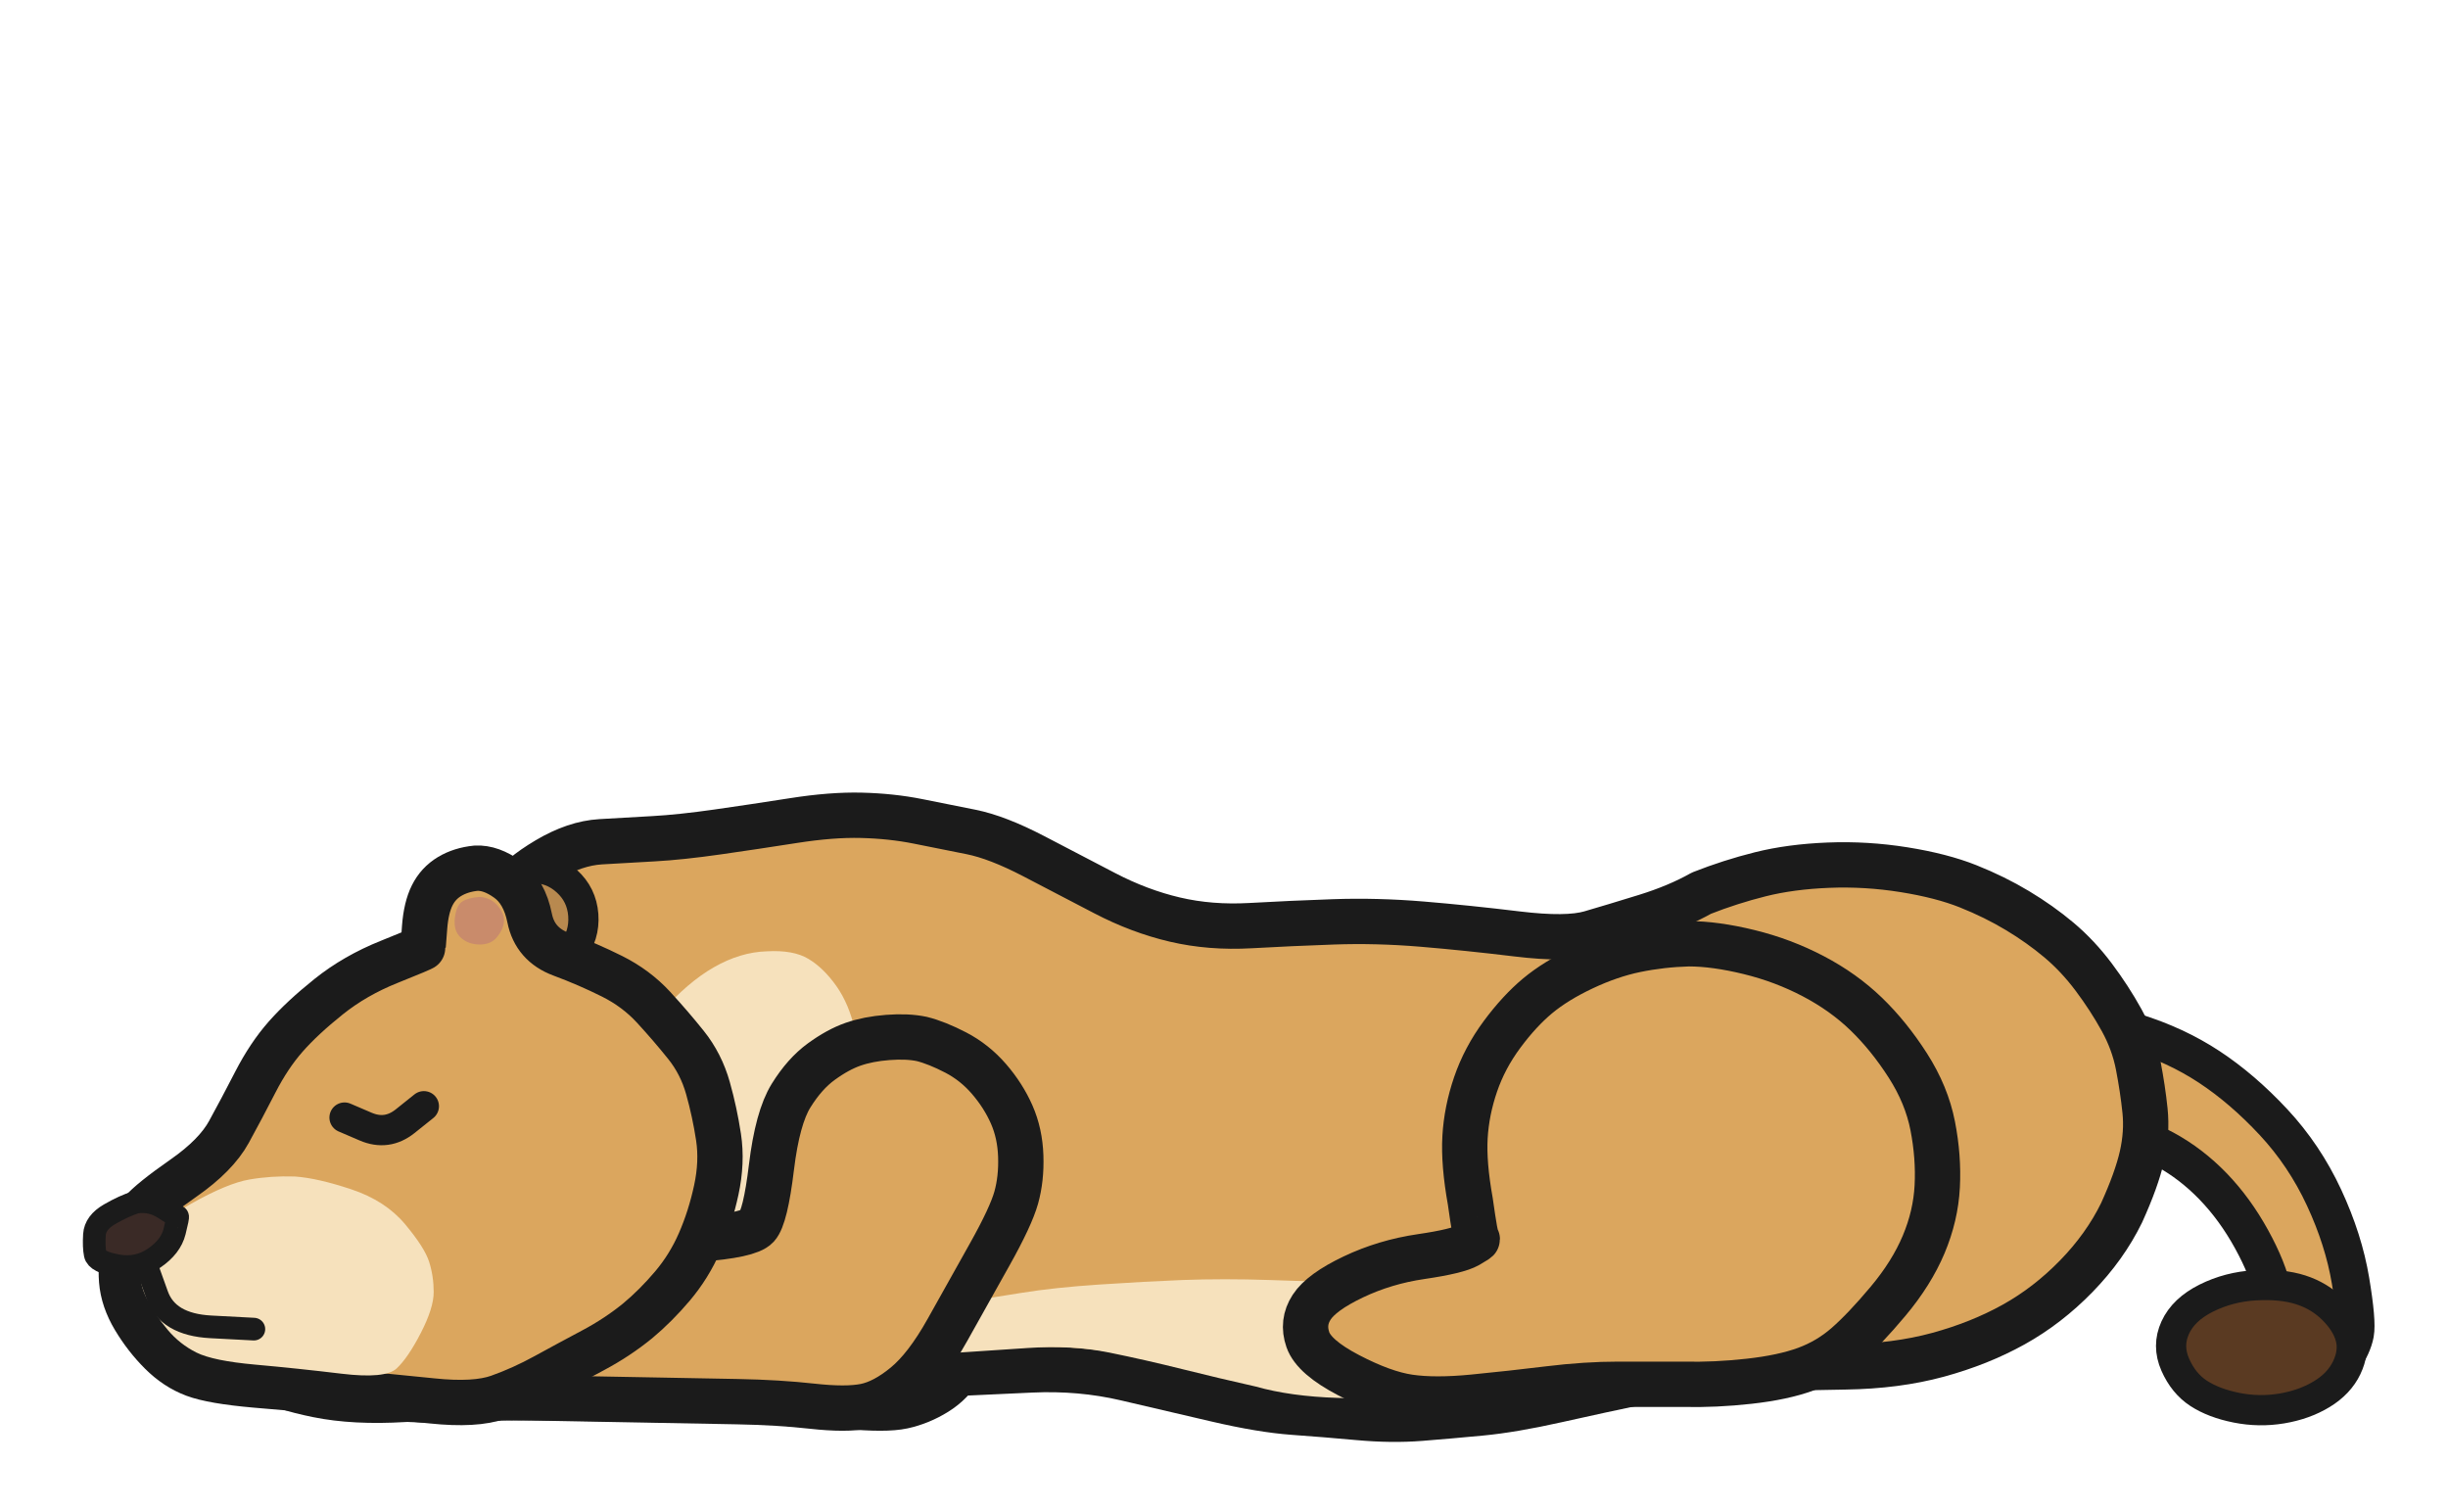
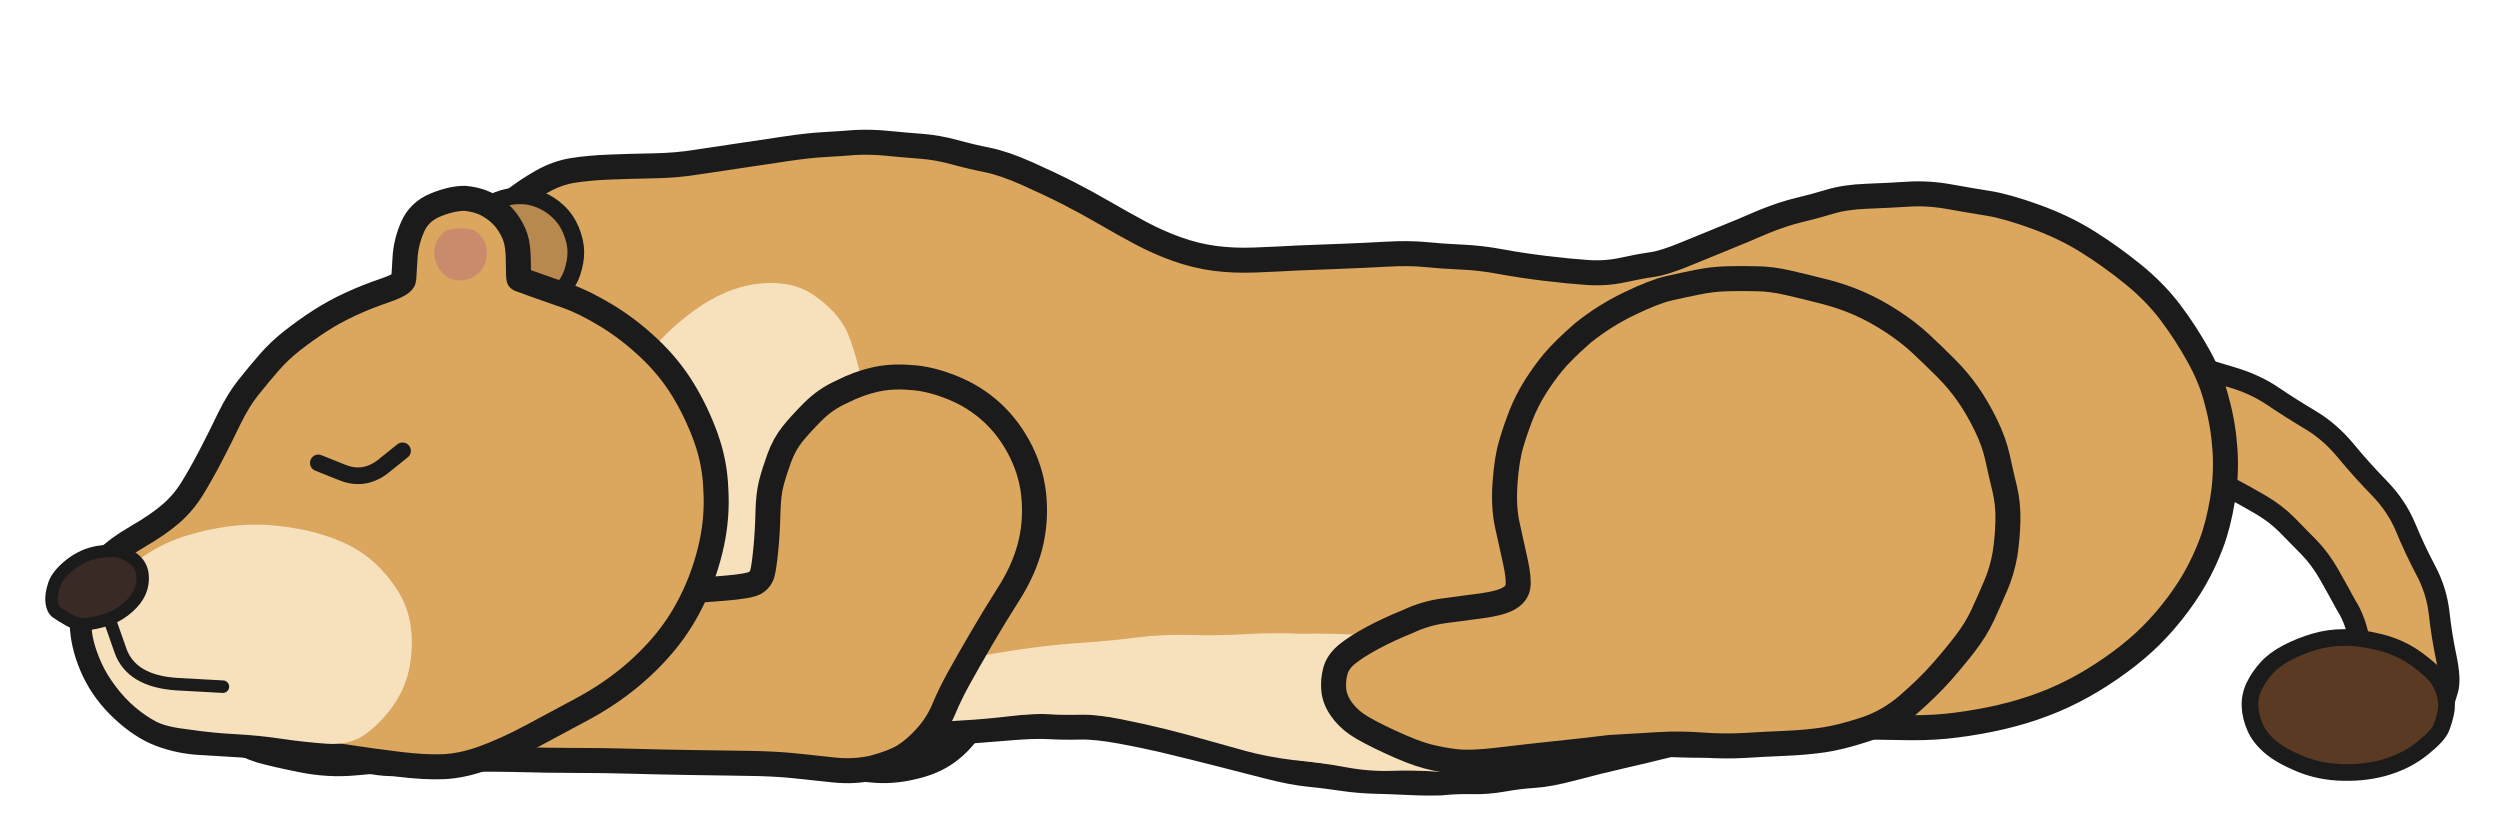
- <svg xmlns="http://www.w3.org/2000/svg" viewBox="0 0 324 200.0" width="324" height="200.0">
+ <svg xmlns="http://www.w3.org/2000/svg" viewBox="0 0 600 200.0" width="600" height="200.0">
  <g stroke="#1B1B1B" stroke-linecap="round" stroke-linejoin="round">
-     <path d="M121.5 137.5Q124 138 126.5 139.3t4.4 3.5t3 4.7t1.2 5t-1.5 8.5t-3.5 12t-3 8t-3.2 3.3t-4.4 1.8t-7.5 0t-11.7-.7t-13.3-.2q-6.7-.1 -13.3-.2t-13.2 .2t-11.5-.6t-6.5-2t-2.7-2.2t-1.3-3.4t1.2-3.5t7.3-4t12-2.9t12-.8t12-.8t12-.8q6-.4 6.9-1.3t.3-4.4t-.2-6t2.1-6.2t3.9-5.3t4-2.5t4.5-1.1t5 .1Z" fill="#B8894F" stroke-width="6" />
-     <path d="M216.5 124.9Q220 124.9 224.5 126t8.5 3.3t7.4 5.4t5.5 7.3t2.9 8t.4 8t-2.1 7.5t-5 7.5t-6.2 6t-5.9 2.8t-9 .9t-12 .2q-6 .1 -12.5 .7t-13 1.3t-10-.2t-7.5-3t-4.8-4.4t-.1-3.8t1.8-2.4t5.6-2.7t10.5-2.5t7.4-1.2t1.6-1.7t-.6-5.5q-.9-4.5 -.6-8t1.7-7t3.8-6.5t5-5t5.7-3.3t6.5-2.1t7-.7Z" fill="#B8894F" stroke-width="6" />
-     <path d="M275 134.9Q277 134.9 282.5 136.6t9.9 4.6t8.5 7.3t6.7 10t3.5 11t.6 7t-1.6 3.5t-2.1 2.4t-3.5 .3t-4-1t-1.8-2.8t1.2-3.4q1.5-1.5 .9-4.5t-2.8-7t-5.1-7t-6.4-4.9t-9-3.4t-6.7-2.6t-1.8-3.1t.2-4t2.3-3t3.5-1.1Z" fill="#DBA65E" stroke-width="5" />
-     <path d="M298.5 170.1Q302 169.9 304.5 170.7t4.3 2.6t2.3 3.7t-.5 4t-3.3 3.5t-5.3 1.9t-6-.1t-5-1.9t-3.1-3.8t0-4.9t4.1-3.9t6.5-1.7Z" fill="#5A3A22" stroke-width="4" />
-     <path d="M114 107.9Q118 108 121.5 108.7t7 1.4t8.3 3.2t9.4 4.9t9.3 3.5t10 .8t11-.5t11.7 .3t12.6 1.3t9.7-.1t7.3-2.2t7.4-3.1q3.8-1.5 7.8-2.5t9-1.2t10 .6t8.5 2.2t6.5 3.2t5.5 3.9t4.6 4.9t3.7 5.7t2.2 6t.9 6t-.4 6t-2.7 7.5q-2.2 4.5 -6 8.4t-8.3 6.4t-10 4t-12.3 1.6t-13.4 .3t-12.8 1.5t-12 2.6t-10 1.7t-8 .7t-8.2-.1t-8.6-.7t-10.2-1.7q-6-1.4 -12-2.8t-12.5-1.1t-13 .6t-12.5-.6t-12-3.8t-8.8-5.2t-4.8-4.8t-3.8-5.5t-4.1-9t-4.7-9.2t-4.6-6.6t-3-5.7q-.7-2.5 -.6-5t.8-4.5t2-4t5-4.2t7.1-2.4t7-.4t8.5-.9t10-1.5t9-.7Z" fill="#DBA65E" stroke-width="6" />
-     <path d="M101.5 125.9Q105 125.7 107 126.9t3.7 3.6t2.5 6t.7 7.5t-1.2 8t-2.9 8t-4.8 8t-5 5.4t-2 1.3t-3.4-2.4t-6.1-5.3t-4.7-6.5q-2-3.5 -3.3-8t1.1-9.5t5.9-9t7-6t7-2.1ZM180 169.8Q186 170 192.2 170.8t12.6 1.6t10.8 2t9.2 2.4t4.6 1.2t-4.7 .5t-8.7 1.6t-8 2.1t-9 1.9t-10.5 1t-11.5-.1t-10.8-1.5q-4.9-1.1 -9.7-2.3t-9.7-2.2t-10.8-.6t-12 .8t-9.5 .2t-5-.8t-1.4-.6t6.4-2.3t11.3-3.1t9.4-1.5t10.3-1.1t11-.6q5.5-.2 11.5 0t12 .4Z" fill="#F6E1BC" fill-rule="evenodd" stroke="none" data-noink="1" />
-     <path d="M223.5 124.9Q227 124.9 231.5 126t8.5 3.2t7 5t5.5 6.8t3.3 8t.6 8t-1.8 7.7t-4.7 7.5t-5.5 5.8t-5.4 3.2t-7.5 1.6t-8.7 .4q-4.3 0 -8.6 0t-9.2 .6t-10 1.1t-8.5 0t-8-2.9t-5.4-4.7t.5-4.3t5.5-4t9-2.7t6.2-1.5t1.2-.8t-.9-5q-.9-5 -.7-8.5t1.4-7t3.5-6.6t4.7-5.1t6-3.7t7-2.4t7-.8Z" fill="#DBA65E" stroke-width="6" />
-     <path d="M122 137.5Q124 138 126.5 139.3t4.4 3.5t3 4.7t1.2 5.5t-.6 5.5t-3.5 7.5t-5.6 10t-5.6 7.3t-5.3 2.8t-7 0t-9.9-.6t-10.7-.2q-5.4-.1 -10.8-.2t-10.7-.2t-11.9 .3t-11.5-.6t-7-2.3t-2.8-2.2t-1.1-2.6t.9-3.2t4.2-3.1t6.6-2.8t9.8-1.9t13.3-.8q6.6-.4 13.2-.8t13.3-.9t7.8-1.7t1.9-7.8t2.6-9.5t4-4.5t4.2-2.3t4.6-.9t4.5 .2Z" fill="#DBA65E" stroke-width="6" />
-     <path d="M70.4 114.9Q73 114.8 75 116.6t2.2 4.5t-1.5 4.9t-3.2 2.5t-3 .1t-3.5-2.1t-2.1-4.7t1.9-4.8t4.6-2.1Z" fill="#B8894F" stroke-width="4" />
-     <path d="M63 114.9Q65 114.8 67.2 116.4t2.9 5.1t4.2 4.8t6.7 2.9t5.5 4.1t4.3 5t2.9 5.7t1.4 6.5t-.3 7t-2.2 6.9t-3.6 5.8t-4.6 4.6q-2.7 2.2 -5.9 3.9t-6.3 3.4t-6.2 2.8t-8.8 .5t-11.7-1.1t-11.7-1t-8.1-1.4t-4.4-2.9t-3.5-4.5t-1.7-5t.5-5t2.1-4.1q1.3-1.5 5.6-4.5t6-6.1t3.5-6.6t4-6t5.7-5.3t8-4.6t4.5-1.9t.2-2.7t1-4.2t2.3-2.5t3.5-1.1Z" fill="#DBA65E" stroke-width="6" />
-     <path d="M63.5 118.7Q65 118.8 65.9 119.9t.8 2.1t-.9 2t-2.3 1t-2.5-.9t-.8-2.6t1-2.2t2.3-.6Z" fill="#C98B6B" stroke="none" data-noink="1" />
-     <path d="M39 155.7Q42 155.9 46.5 157.4t7.1 4.6t3.2 5t.6 4t-1.7 5.4t-3.2 4.7t-7.3 .7t-11.4-1.2t-7.8-1.6t-3.8-3t-2.7-4t-.9-4q-.1-2 .9-4t5.8-4.7t7.7-3.2t6-.4Z" fill="#F6E1BC" stroke="none" data-noink="1" />
-     <path d="M56.1 146.4L53.6 148.4Q51.2 150.3 48.4 149.1L45.6 147.9" fill="none" stroke-width="4" />
-     <path d="M18 159.1Q20 158.8 21.7 159.9t1.8 1.1t-.4 2t-2.7 3.5t-4.9 1t-2.9-1.5t-.1-2.6t2-2.7t3.5-1.6Z" fill="#3A2A26" stroke-width="3" />
-     <path d="M19.4 167.5L20.8 171.4Q22.2 175.3 27.9 175.6L33.6 175.9" fill="none" stroke-width="3" />
+     <path d="M218.5 90.6Q223 90.8 228 92.7t9.3 5.6t6.9 8.2t3.7 10t.4 10t-2.5 10t-3.8 11t-3.1 10t-2.4 9t-3.5 8t-5.6 6t-8.4 3.6q-5 1.2 -9.8 .7t-9.4-1t-11.3-.6t-13-.2t-13-.3t-13-.2t-13-.2t-13-.2t-12.7 .2t-12.6 .8t-11-.8t-9.4-2.1q-4.8-1.1 -7.8-2.8t-5-4.1t-2.4-3.8t-.4-3.5t2.3-5t5.3-4.9t7.7-3.5t9-3.3t10.9-2.1t12.7-.8t12.8-.8t12.7-.8q6.4-.4 12.8-.8t12.7-.8t12.8-.8t8.2-.8t2.9-1.5t1.1-2.1t-.7-7t-.8-10t1.3-7.7t3.1-7.1t5-6.4t7-5.2q4-2.3 8.5-3.3t9-.7Z" fill="#B8894F" stroke-width="6" />
+     <path d="M408.5 66.9Q412 67 416.2 68t8.6 2.2t8.2 2.9t8 4.5t7.3 5.5t6.3 6.4t5.2 7t3.9 7.5t2.8 8t1.4 8t-.1 7.8t-1.1 7.4q-.5 3.8 -2.1 7.1t-3.1 6.5t-4.7 7t-6.6 7.6t-8.2 7.3t-11 5.3t-10 1.9t-8 .6t-9 .3t-10-.2t-10-.1t-11.2 .3q-6.3 .4 -12.6 .8t-12.2 1.2t-12 1.5t-9.5 .5t-7-1.3t-9-3.5t-8-4.4t-4-4.2t-1.5-4.9t1-4.5t3.5-4.1t6.7-3.9q4.3-1.7 8.6-3.5t10.2-2.4t12-1.1t8.3-1.8t2.6-3.2t-.4-6.2t-1.6-8.6t-.3-10.7t1.9-10t2.7-7t3.7-6.5t4.7-5.9q2.4-3 7.4-6.7t11-6.3t12.5-4t10-1.2t7 0Z" fill="#B8894F" stroke-width="6" />
+     <path d="M516.5 86Q520 85.8 525.2 87.4t10.6 3.2t9.7 4.5t9 5.7t8.5 7.4t8 8.9t6.4 9.6t4.8 10.2t3.2 10.3t1.7 10.6t.4 7.7t-1.8 5.5q-1.4 3 -2.5 4.3t-3.7 2.1t-6.5 .5t-5.5-.7t-3-1.8t-2.3-3.4t-.4-3.7t1.2-3.3t2.9-2.8t1.9-1.2t-1.3-6t-3.4-9.7q-2-3.7 -4.1-7.4t-4.8-6.5t-5.4-5.5t-6.3-4.8t-7-3.9t-8.5-3.3t-10-2.5t-7.6-3.3t-3.7-5.6t-1-5.5t1.2-4t4-4.4q3.1-2.3 6.6-2.6Z" fill="#DBA65E" stroke-width="5" />
+     <path d="M562.5 153Q566 152.9 571 154.1t9 4.1t5.2 4.8t1.7 4t.1 4t-1.1 3.7t-4.4 4.8t-8.5 4.5t-10.5 1.4t-10.5-2.1t-7.3-4.2t-3.5-4.6q-1.1-2.5 -1.2-5t1-4.8t3-4.4t5-3.7t6.5-2.6t7-1Z" fill="#5A3A22" stroke-width="4" />
+     <path d="M205.2 34.2Q209 34 213 34.4t8 .7t8 1.4t8 1.9t9.6 3.3t9.9 4.7t8.6 4.7t8.6 4.8t8.8 3.9t9 2.2t9.7 .4t10.6-.5q5.2-.2 10.4-.4t10.6-.5t9.4 .1t8.6 .6t9.4 1.1t10.6 1.6t10.2 1t8.5-.6t7-1.3t8.2-2.6t9.3-3.8t9.3-3.9q4.7-1.9 8.5-2.8t7.4-2t8.8-1.3t10-.5t9.8 .6t9.4 1.6t11.3 3.2t12.5 6t10.9 7.8t9 9.2t6.8 10.5t4.4 11q1.5 5.5 1.9 11.5t-.6 12t-2.7 10.5t-4 8.5t-5.5 8t-6.7 7.2t-8 6.3t-9 5.4t-9.5 4t-10.5 2.8t-10.5 1.6t-11.8 .3q-6.7-.1 -13.4-.2t-10.6 .1t-7.4 .4t-7.3 .8t-7 1.1t-9.2 2t-11.3 2.7t-11.3 2.8t-9.5 1.8t-7.4 .9t-7.6 .6t-7.4 .3q-3.8 .1 -7.8-.1t-8-.3t-8-.7t-8-1t-9.8-1.9t-11.7-3t-11.7-2.9t-11.8-2.5t-9.8-1t-7.4-.1t-9.5 .3t-11.3 .9q-5.7 .5 -11.3 .9t-11.2 .1t-11-1.6t-11.5-3.4t-11.8-5.4t-10.7-7.2t-9.3-8.8t-6.1-7.8t-3.7-6.3t-4.1-8.9t-4.5-11.4t-5.8-10.6q-3.5-4.7 -7-9.4t-5.6-8.3t-3.2-7.5t-1.3-8.5t1.1-8.5t3.5-8t5.5-6.7t7-4.7t7.5-2.7t8.7-.8t10.6-.3t10.5-.9q5.4-.8 10.7-1.6t10.7-1.6t9.1-1t7.4-.5Z" fill="#DBA65E" stroke-width="6" />
+     <path d="M184.5 67.9Q188 67.9 190.5 68.6t4.6 2.1t4.1 3.3t3.5 4.5t3.2 9t1.8 10.3t-.1 7.4t-.9 7.8t-1.9 8t-2.7 8t-3.5 8t-4.5 7.8q-2.7 3.7 -5.4 7.5t-7.7 8t-5 4.1t-3.2-2.2t-6.6-4.4t-5.9-5.1t-5.4-5.8t-6.3-8.9t-5-10t-2.8-8t.4-9t4.1-10q2.5-5 5.5-9.5t6-8t6.6-6.5t7.1-5t7-3t7-1.1ZM312.3 152.1Q319 152 324.7 152.3t11.3 .7t11.3 .6t11 1t10.7 1.4t10.7 1.3t10 1.6t9.3 1.9t9.3 1.9t10.5 2.8t11.7 3.7t5.9 1.8q0 0 -6.4 .6t-12.7 1.3t-11.4 1.8t-10.3 2.5t-10.2 2.4t-10.3 2.5t-10.1 1.7t-10 1t-10.2 .4t-10.6-.2t-11.4-.9t-12.6-1.7q-6.2-.8 -11-2.1t-9.7-2.7t-9.7-2.6t-10.8-2.4t-9.8-1.1t-7.4-.1t-9.5 .5t-11.3 1t-11.3 1t-11.7 0t-10.6-1.7t-4.6-1.2q0 0 4.1-2.2t10.1-4.4t10.8-3.2t9.7-2.1t9.7-2t11-1.7t12.3-1.2t12.3-1.2t12.9-.6t13.3-.2t13.3-.1Z" fill="#F6E1BC" fill-rule="evenodd" stroke="none" data-noink="1" />
+     <path d="M421.5 66.9Q425 66.9 429.3 67.9t8.6 2.1t8.2 2.8t7.9 4.3t7 5.4t6 5.8t5.3 6.3t4.3 7.4t2.8 7.8t1.7 7.4t.8 7.8t-.7 8q-.7 4 -2.2 7.5t-3.1 7t-4.3 7t-5.8 7t-7.8 7.6t-10.5 6t-10 2.5t-9 .8t-9.7 .5t-10.3-.1t-10.3-.1t-11.9 .7q-6.6 .8 -13.3 1.5t-13.3 1.5t-10.2 .4t-7-1.3t-9-3.5t-7.9-4.2t-3.8-3.8t-1.7-4.5t.4-4.5t2.8-4t6.1-3.9t8.4-3.9q4.2-2 8.7-2.6t9-1.2t6.5-1.7t2.3-2.9t-.6-6t-1.9-8.6t-.6-10.2t1.5-9.5t2.4-7t3.3-6.5t4.3-6t7.2-7.1q5.1-4.1 11.1-7t9.5-3.7t7-1.5t7-.8t7 0Z" fill="#DBA65E" stroke-width="6" />
+     <path d="M218.5 90.6Q223 90.8 228.5 93t9.7 6.1t6.9 9.4t3.1 11.5t-1.1 11.5t-5 11t-6.7 11t-5.3 9.3t-3.6 7.4t-4.2 6.6t-5.3 4.6t-7.5 2.9q-4.5 1 -9.3 .5t-9.4-1t-11.6-.6t-13.7-.2t-13.7-.3t-13.6-.2t-13.7-.2t-13.7-.2t-13 .2t-12.6 .8t-12.7-.7t-10-2.3q-3.5-1.1 -6.7-3.1t-5-4.3t-2-5.5t2-6.2t5.2-4.9t7.8-3.5t9.4-3.4t11.2-2.2t12.7-.8t12.8-.8t12.7-.8t12.8-.9q6.4-.4 12.7-.8t12.8-.8t12.7-.9t7.6-1.3t1.8-2.4t.8-5.7t.5-8.6t.8-7.2t1.9-6t3.1-5.7t5-5.5t7-4.8q3.9-2 7.9-2.9t8.5-.5Z" fill="#DBA65E" stroke-width="6" />
+     <path d="M124.5 47Q127 46.9 129.5 47.9t4.5 2.9t3.1 4.6t1.1 5.1t-.9 5t-2.9 4.5t-4.7 3.1t-5.2 1.2t-5-1t-4.5-3t-3.1-4.6t-1-5.2q0-2.5 1-5t3-4.5t4.6-3t5-1Z" fill="#B8894F" stroke-width="4" />
+     <path d="M111.5 47.6Q115 47.9 117.5 49.4t4 3.5t2.2 4.1t.7 6t.2 4t3.9 1.4t7.7 2.7t9.3 4.6t10.2 7.8t8.2 10t5.5 11.5t2.4 12.5q.4 6.5 -1 13t-4.2 12.5t-6.7 10.8t-8.9 8.9t-11.1 7.4t-12.3 6.6t-11.4 5.2t-9.7 2.1t-11-.6t-13-1.8t-13-1.7t-11.5-1.1q-5-.3 -10-.6t-9.5-2t-9-5.9t-6.9-9.3t-2.8-10t1.4-9.5t4.3-7.2t7.5-5.5t8-5.5t5.1-6t4.4-7.8t4.5-9q2.2-4.5 4.6-7.5t4.9-5.9t5.7-5.4t6.6-4.7t7.3-4t8.3-3.3t4.5-2.7t.3-5t1.8-7.5t5.5-5.3t7-1.6Z" fill="#DBA65E" stroke-width="6" />
+     <path d="M110.5 54.8Q113 54.8 114 55.4t2 2.1t.8 4t-2 4.1t-4.3 1.7t-4.2-1.7t-2-4.1t.8-4t1.9-2.1t3.5-.6Z" fill="#C98B6B" stroke="none" data-noink="1" />
+     <path d="M61.5 125.9Q66 125.9 71.5 126.9t10.2 3t8.1 5.1t5.8 7t3 8.5t-.3 9.5t-3.7 9t-6.6 7t-9.5 2.5t-11-1.2t-11-1.1t-11-1.1q-5.5-.6 -8-1.9t-5-3.4t-4.7-5t-3.5-5.8t-1.9-5.5t-.4-5t2.2-5.5t5.4-5.9t6.9-4.9t7.5-3.4t8.5-2.1t9-.8Z" fill="#F6E1BC" stroke="none" data-noink="1" />
+     <path d="M96.6 108.2L92 111.9Q87.3 115.6 81.9 113.3L76.4 111.1" fill="none" stroke-width="4" />
+     <path d="M23.5 132.5Q27 131.9 29 132.5t3.5 2t1.7 3.5t-.6 4t-2.8 3.7t-4.3 2.7t-5 1.3t-4.8-.8t-3.1-1.9t-1.2-2.5t.6-4.2t4-4.9q3-2.3 6.5-2.9Z" fill="#3A2A26" stroke-width="3" />
+     <path d="M26.3 148.7L28.9 156.1Q31.5 163.5 42.5 164.2L53.5 164.8" fill="none" stroke-width="3" />
  </g>
</svg>
